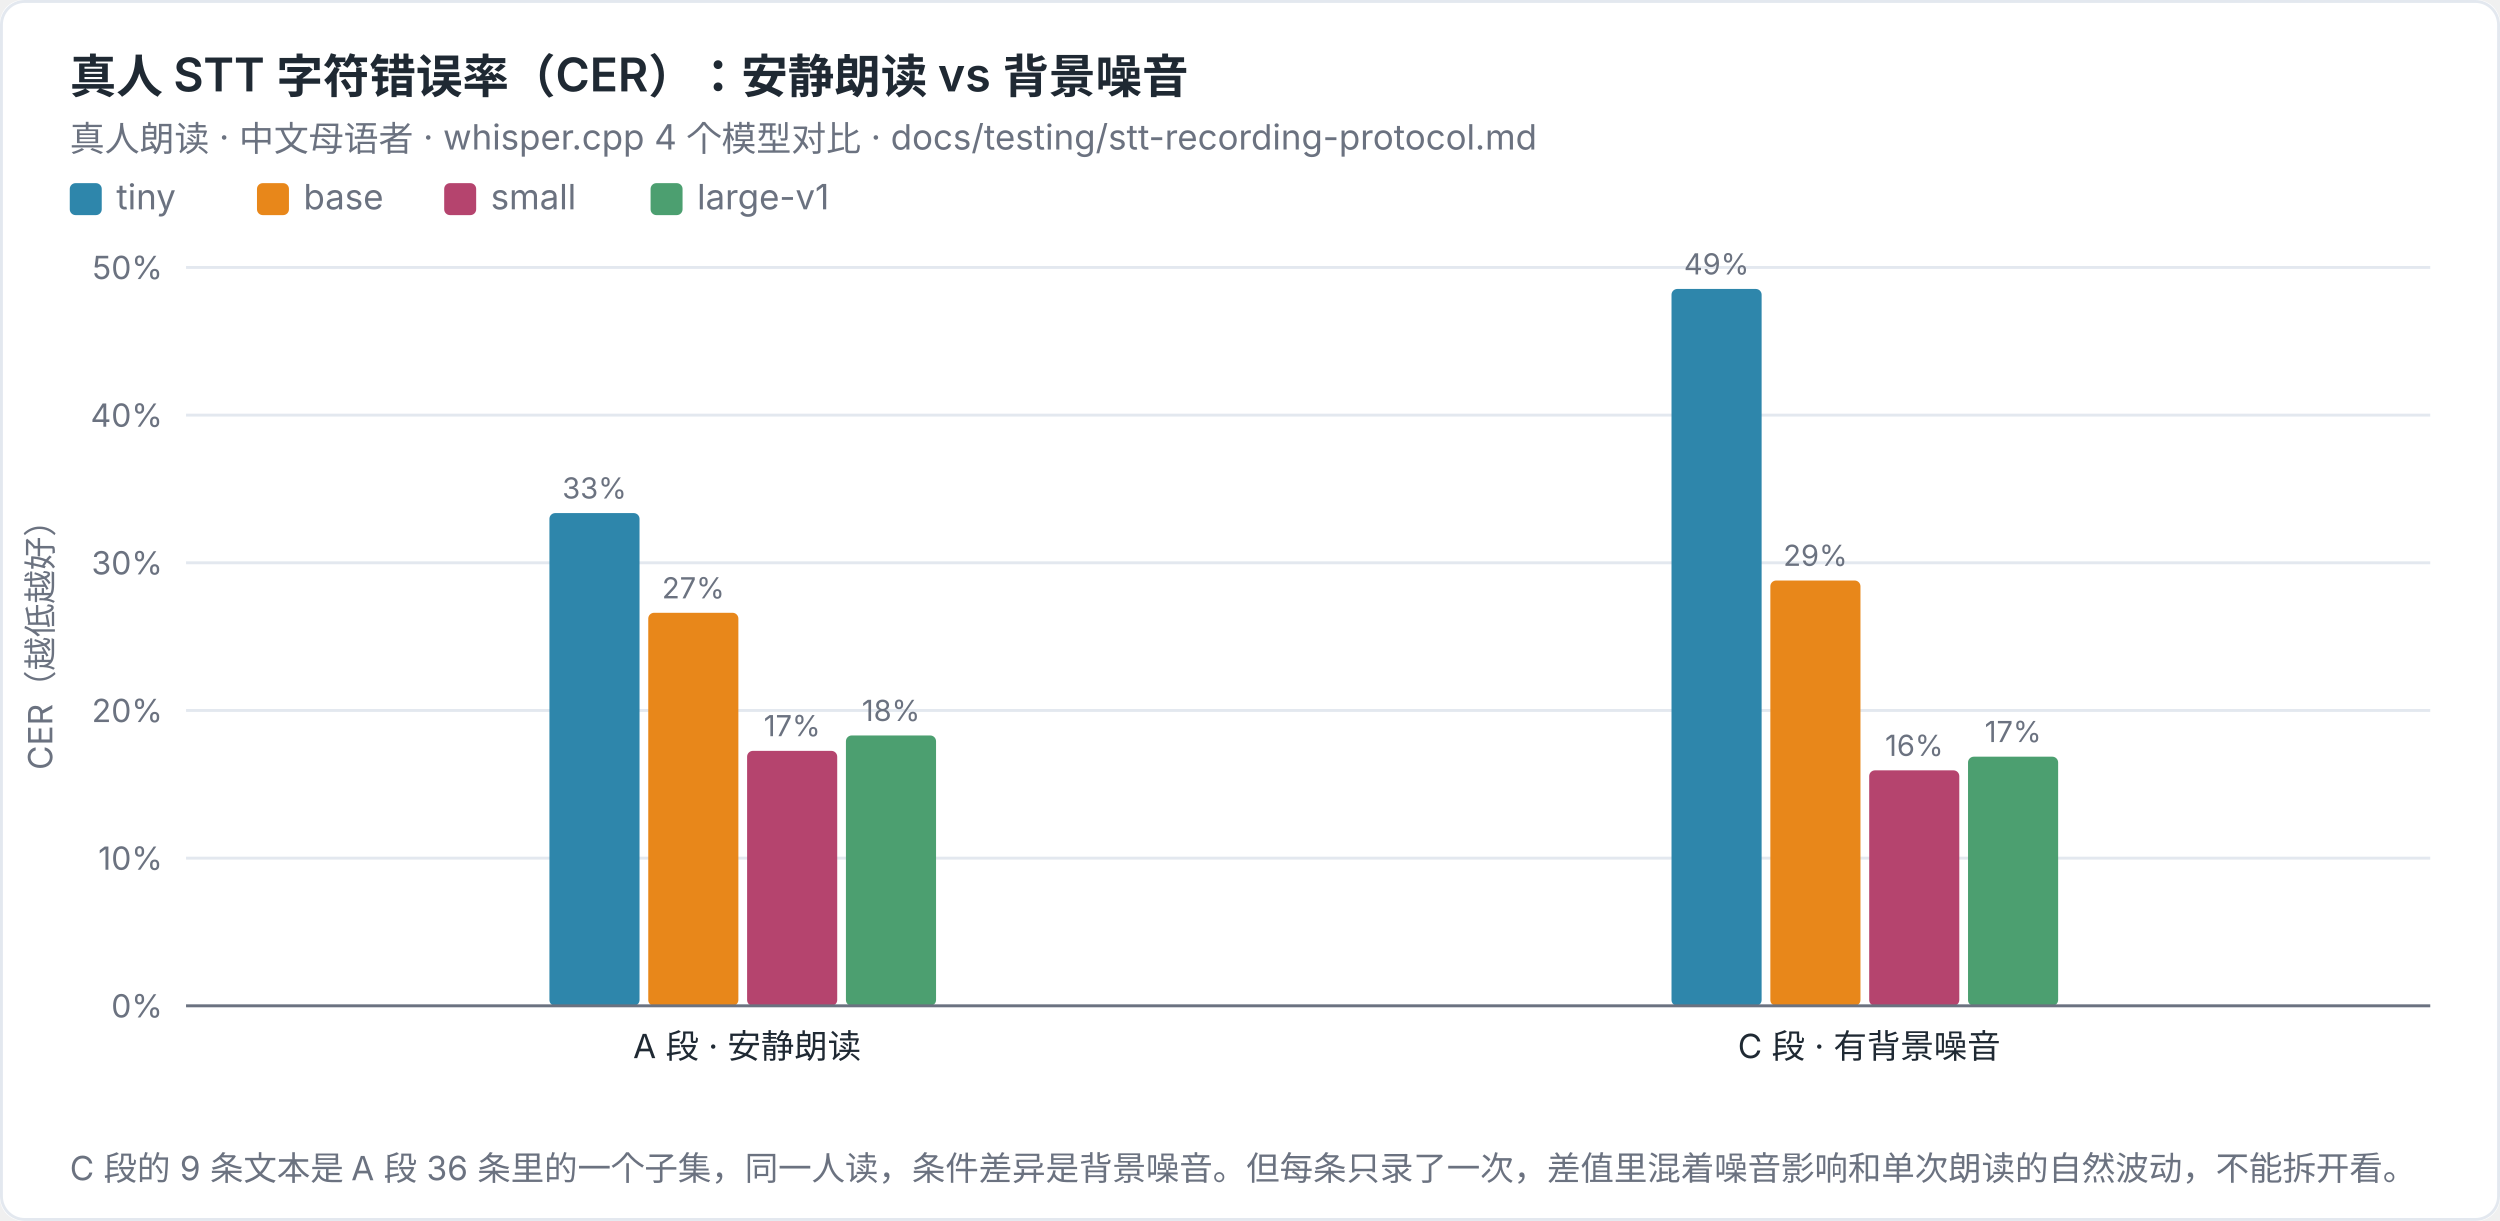
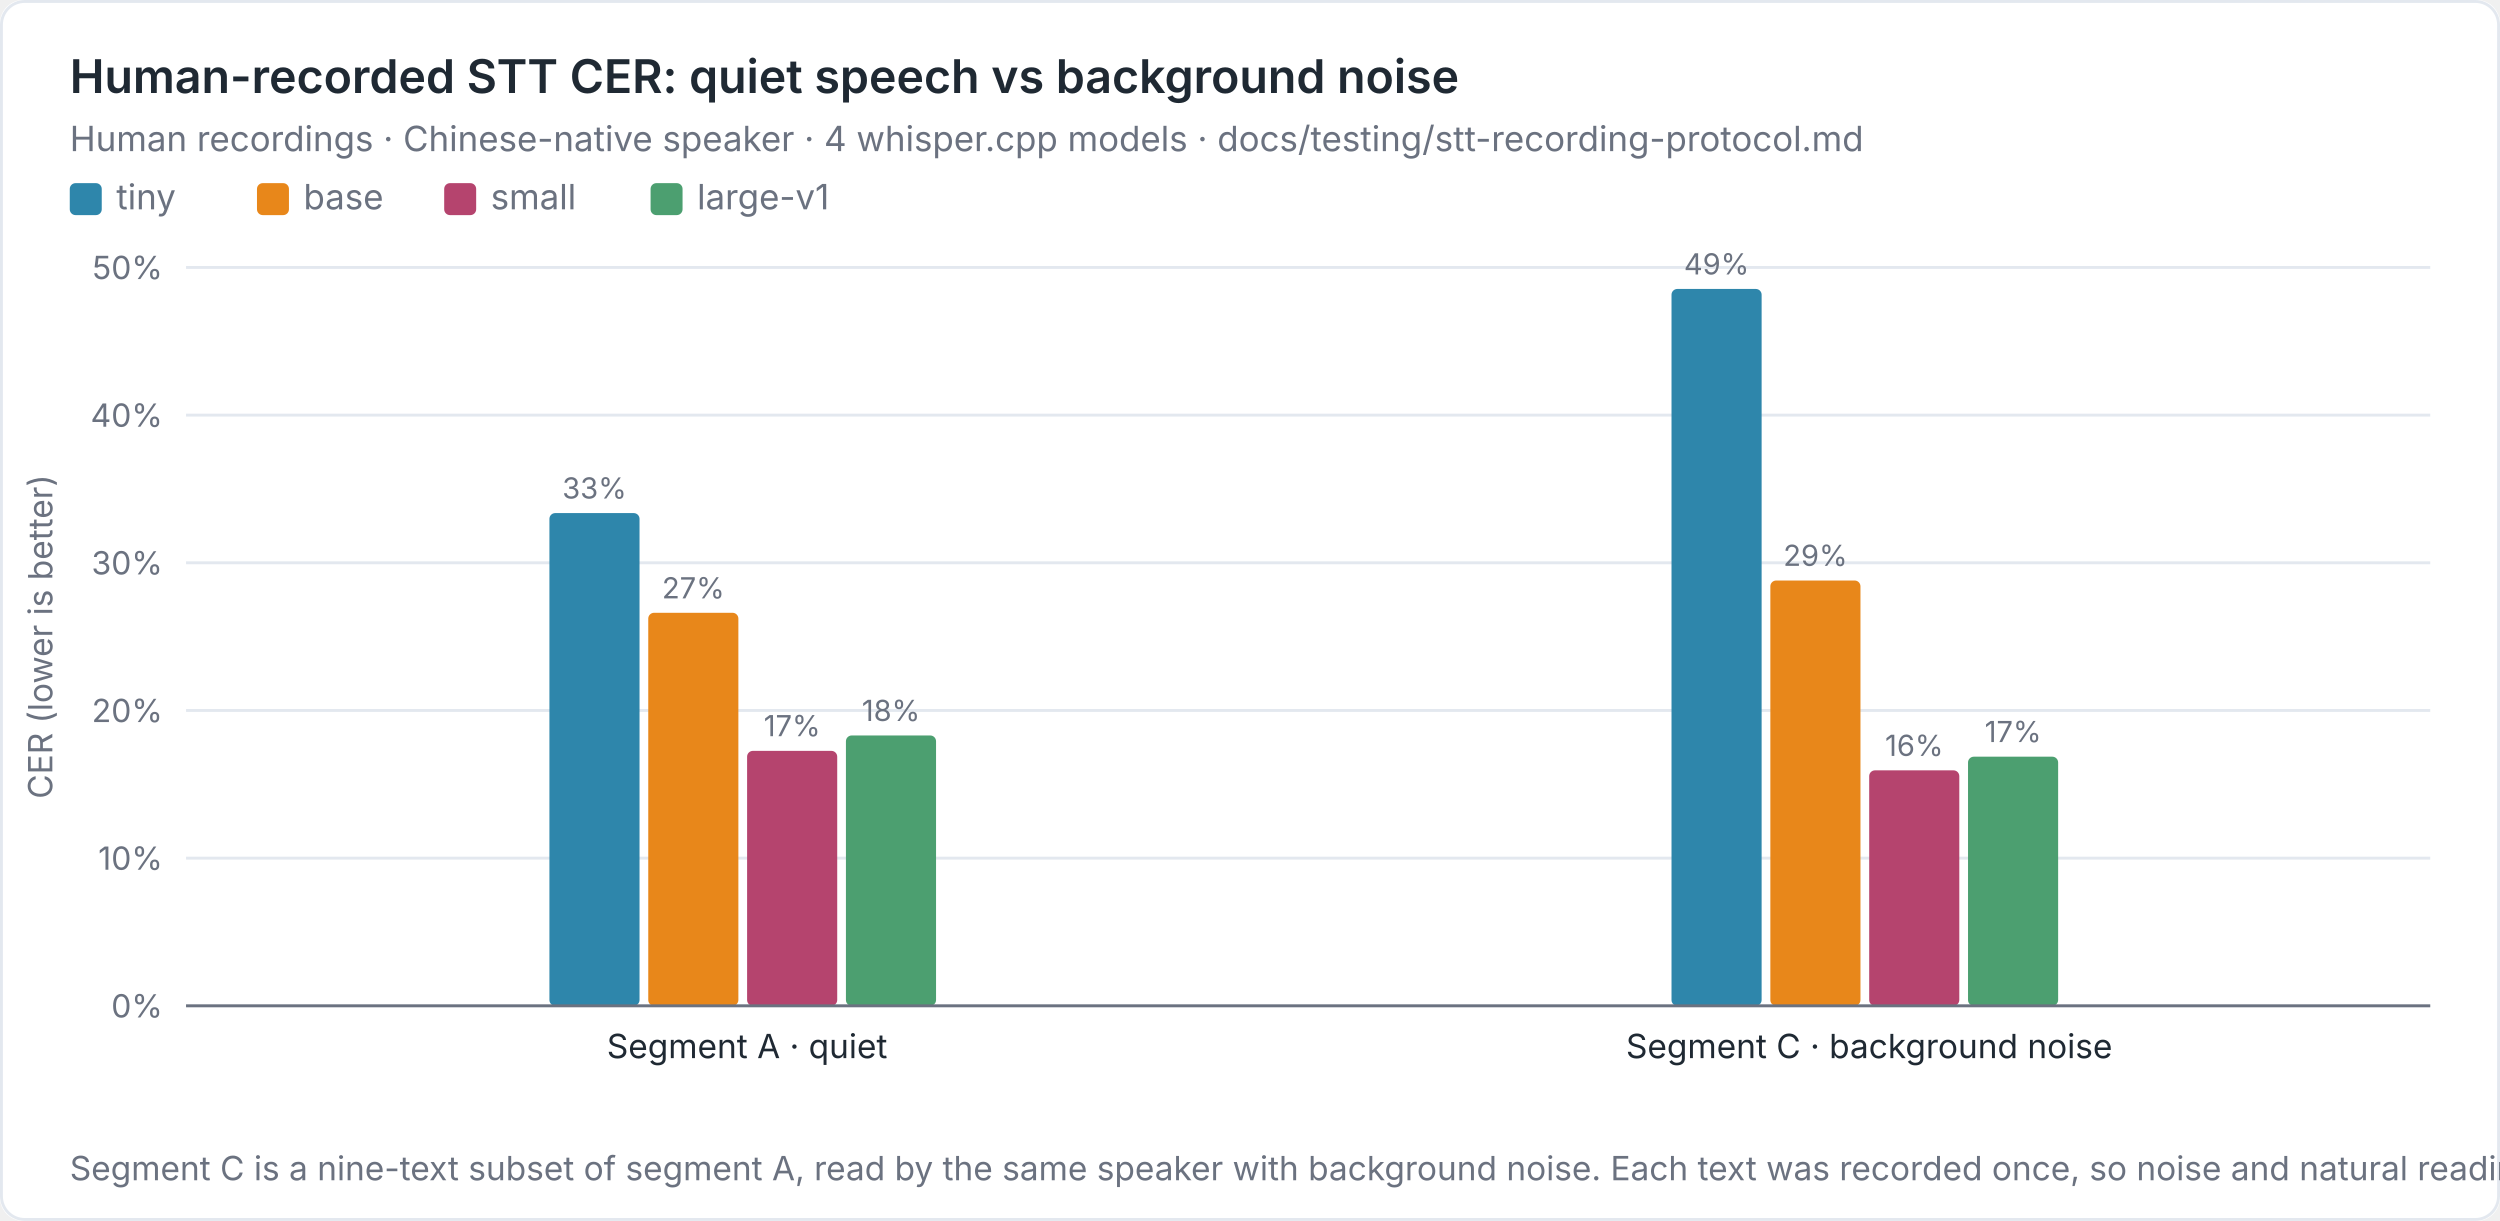
<svg xmlns="http://www.w3.org/2000/svg" width="860" height="420" viewBox="0 0 860 420" role="img">
  <rect width="860" height="420" fill="#FFFFFF" rx="8" />
  <rect x="0.5" y="0.5" width="859" height="419" fill="none" stroke="#E3E8EF" rx="8" />
-   <text x="24" y="32" font-family="-apple-system, BlinkMacSystemFont, 'Segoe UI', 'Noto Sans SC', 'Microsoft YaHei', sans-serif" font-size="16" fill="#1F2933" text-anchor="start" font-weight="600">真人 STT 字符错误率（CER）：安静朗读 vs 背景噪音</text>
-   <text x="24" y="52" font-family="-apple-system, BlinkMacSystemFont, 'Segoe UI', 'Noto Sans SC', 'Microsoft YaHei', sans-serif" font-size="12" fill="#6B7280" text-anchor="start" font-weight="400">真人朗读 · 中文母语者 · whisper.cpp 4 个模型对比 · docs/testing/stt-recording-protocol.md</text>
+   <text x="24" y="32" font-family="-apple-system, BlinkMacSystemFont, 'Segoe UI', 'Noto Sans SC', 'Microsoft YaHei', sans-serif" font-size="16" fill="#1F2933" text-anchor="start" font-weight="600">Human-recorded STT CER: quiet speech vs background noise</text>
+   <text x="24" y="52" font-family="-apple-system, BlinkMacSystemFont, 'Segoe UI', 'Noto Sans SC', 'Microsoft YaHei', sans-serif" font-size="12" fill="#6B7280" text-anchor="start" font-weight="400">Human recordings · Chinese-native speaker · 4 whisper.cpp models · docs/testing/stt-recording-protocol.md</text>
  <rect x="24.0" y="63" width="11" height="11" rx="2" fill="#2E86AB" />
  <text x="40" y="72" font-family="-apple-system, BlinkMacSystemFont, 'Segoe UI', 'Noto Sans SC', 'Microsoft YaHei', sans-serif" font-size="12" fill="#6B7280" text-anchor="start" font-weight="400">tiny</text>
  <rect x="88.4" y="63" width="11" height="11" rx="2" fill="#E8871A" />
  <text x="104.4" y="72" font-family="-apple-system, BlinkMacSystemFont, 'Segoe UI', 'Noto Sans SC', 'Microsoft YaHei', sans-serif" font-size="12" fill="#6B7280" text-anchor="start" font-weight="400">base</text>
  <rect x="152.8" y="63" width="11" height="11" rx="2" fill="#B5446E" />
  <text x="168.8" y="72" font-family="-apple-system, BlinkMacSystemFont, 'Segoe UI', 'Noto Sans SC', 'Microsoft YaHei', sans-serif" font-size="12" fill="#6B7280" text-anchor="start" font-weight="400">small</text>
  <rect x="223.8" y="63" width="11" height="11" rx="2" fill="#4C9F70" />
  <text x="239.8" y="72" font-family="-apple-system, BlinkMacSystemFont, 'Segoe UI', 'Noto Sans SC', 'Microsoft YaHei', sans-serif" font-size="12" fill="#6B7280" text-anchor="start" font-weight="400">large-v1</text>
  <line x1="64" y1="346" x2="836" y2="346" stroke="#E3E8EF" />
  <text x="56" y="350" font-family="-apple-system, BlinkMacSystemFont, 'Segoe UI', 'Noto Sans SC', 'Microsoft YaHei', sans-serif" font-size="11" fill="#6B7280" text-anchor="end" font-weight="400">0%</text>
  <line x1="64" y1="295.2" x2="836" y2="295.2" stroke="#E3E8EF" />
  <text x="56" y="299.2" font-family="-apple-system, BlinkMacSystemFont, 'Segoe UI', 'Noto Sans SC', 'Microsoft YaHei', sans-serif" font-size="11" fill="#6B7280" text-anchor="end" font-weight="400">10%</text>
  <line x1="64" y1="244.4" x2="836" y2="244.4" stroke="#E3E8EF" />
  <text x="56" y="248.4" font-family="-apple-system, BlinkMacSystemFont, 'Segoe UI', 'Noto Sans SC', 'Microsoft YaHei', sans-serif" font-size="11" fill="#6B7280" text-anchor="end" font-weight="400">20%</text>
  <line x1="64" y1="193.6" x2="836" y2="193.6" stroke="#E3E8EF" />
  <text x="56" y="197.6" font-family="-apple-system, BlinkMacSystemFont, 'Segoe UI', 'Noto Sans SC', 'Microsoft YaHei', sans-serif" font-size="11" fill="#6B7280" text-anchor="end" font-weight="400">30%</text>
  <line x1="64" y1="142.8" x2="836" y2="142.8" stroke="#E3E8EF" />
  <text x="56" y="146.8" font-family="-apple-system, BlinkMacSystemFont, 'Segoe UI', 'Noto Sans SC', 'Microsoft YaHei', sans-serif" font-size="11" fill="#6B7280" text-anchor="end" font-weight="400">40%</text>
  <line x1="64" y1="92" x2="836" y2="92" stroke="#E3E8EF" />
  <text x="56" y="96" font-family="-apple-system, BlinkMacSystemFont, 'Segoe UI', 'Noto Sans SC', 'Microsoft YaHei', sans-serif" font-size="11" fill="#6B7280" text-anchor="end" font-weight="400">50%</text>
-   <text x="18" y="219" font-family="-apple-system, BlinkMacSystemFont, 'Segoe UI', 'Noto Sans SC', 'Microsoft YaHei', sans-serif" font-size="11.5" fill="#6B7280" text-anchor="middle" font-weight="400" transform="rotate(-90 18 219)">CER（越低越好）</text>
+   <text x="18" y="219" font-family="-apple-system, BlinkMacSystemFont, 'Segoe UI', 'Noto Sans SC', 'Microsoft YaHei', sans-serif" font-size="11.5" fill="#6B7280" text-anchor="middle" font-weight="400" transform="rotate(-90 18 219)">CER (lower is better)</text>
  <rect x="189.0" y="176.5" width="31.0" height="169.5" fill="#2E86AB" rx="2" />
  <text x="204.5" y="171.5" font-family="-apple-system, BlinkMacSystemFont, 'Segoe UI', 'Noto Sans SC', 'Microsoft YaHei', sans-serif" font-size="10" fill="#6B7280" text-anchor="middle" font-weight="400">33%</text>
  <rect x="223.0" y="210.8" width="31.0" height="135.2" fill="#E8871A" rx="2" />
  <text x="238.5" y="205.844" font-family="-apple-system, BlinkMacSystemFont, 'Segoe UI', 'Noto Sans SC', 'Microsoft YaHei', sans-serif" font-size="10" fill="#6B7280" text-anchor="middle" font-weight="400">27%</text>
  <rect x="257.0" y="258.3" width="31.0" height="87.7" fill="#B5446E" rx="2" />
  <text x="272.5" y="253.256" font-family="-apple-system, BlinkMacSystemFont, 'Segoe UI', 'Noto Sans SC', 'Microsoft YaHei', sans-serif" font-size="10" fill="#6B7280" text-anchor="middle" font-weight="400">17%</text>
  <rect x="291.0" y="253.0" width="31.0" height="93.0" fill="#4C9F70" rx="2" />
  <text x="306.5" y="248.025" font-family="-apple-system, BlinkMacSystemFont, 'Segoe UI', 'Noto Sans SC', 'Microsoft YaHei', sans-serif" font-size="10" fill="#6B7280" text-anchor="middle" font-weight="400">18%</text>
-   <text x="257" y="364" font-family="-apple-system, BlinkMacSystemFont, 'Segoe UI', 'Noto Sans SC', 'Microsoft YaHei', sans-serif" font-size="11.5" fill="#1F2933" text-anchor="middle" font-weight="400">A 段 · 安静朗读</text>
+   <text x="257" y="364" font-family="-apple-system, BlinkMacSystemFont, 'Segoe UI', 'Noto Sans SC', 'Microsoft YaHei', sans-serif" font-size="11.5" fill="#1F2933" text-anchor="middle" font-weight="400">Segment A · quiet</text>
  <rect x="575.0" y="99.4" width="31.0" height="246.6" fill="#2E86AB" rx="2" />
  <text x="590.5" y="94.414" font-family="-apple-system, BlinkMacSystemFont, 'Segoe UI', 'Noto Sans SC', 'Microsoft YaHei', sans-serif" font-size="10" fill="#6B7280" text-anchor="middle" font-weight="400">49%</text>
  <rect x="609.0" y="199.7" width="31.0" height="146.3" fill="#E8871A" rx="2" />
  <text x="624.5" y="194.667" font-family="-apple-system, BlinkMacSystemFont, 'Segoe UI', 'Noto Sans SC', 'Microsoft YaHei', sans-serif" font-size="10" fill="#6B7280" text-anchor="middle" font-weight="400">29%</text>
  <rect x="643.0" y="265.0" width="31.0" height="81.0" fill="#B5446E" rx="2" />
  <text x="658.5" y="260.032" font-family="-apple-system, BlinkMacSystemFont, 'Segoe UI', 'Noto Sans SC', 'Microsoft YaHei', sans-serif" font-size="10" fill="#6B7280" text-anchor="middle" font-weight="400">16%</text>
  <rect x="677.0" y="260.3" width="31.0" height="85.7" fill="#4C9F70" rx="2" />
  <text x="692.5" y="255.282" font-family="-apple-system, BlinkMacSystemFont, 'Segoe UI', 'Noto Sans SC', 'Microsoft YaHei', sans-serif" font-size="10" fill="#6B7280" text-anchor="middle" font-weight="400">17%</text>
-   <text x="643" y="364" font-family="-apple-system, BlinkMacSystemFont, 'Segoe UI', 'Noto Sans SC', 'Microsoft YaHei', sans-serif" font-size="11.5" fill="#1F2933" text-anchor="middle" font-weight="400">C 段 · 有背景噪音</text>
+   <text x="643" y="364" font-family="-apple-system, BlinkMacSystemFont, 'Segoe UI', 'Noto Sans SC', 'Microsoft YaHei', sans-serif" font-size="11.5" fill="#1F2933" text-anchor="middle" font-weight="400">Segment C · background noise</text>
  <line x1="64" y1="346" x2="836" y2="346" stroke="#6B7280" />
-   <text x="24" y="406" font-family="-apple-system, BlinkMacSystemFont, 'Segoe UI', 'Noto Sans SC', 'Microsoft YaHei', sans-serif" font-size="11.5" fill="#6B7280" text-anchor="start" font-weight="400">C 段的 9 条文本是 A 段 36 条里的一个子集，同一人读，条件差异是背景噪音。但每条只录了一次，差值里混着噪音影响和单次朗读的自然波动，不能拆开看。</text>
+   <text x="24" y="406" font-family="-apple-system, BlinkMacSystemFont, 'Segoe UI', 'Noto Sans SC', 'Microsoft YaHei', sans-serif" font-size="11.5" fill="#6B7280" text-anchor="start" font-weight="400">Segment C is a nine-text subset of segment A, read by the same speaker with background noise. Each text was recorded once, so noise and natural reading variation cannot be separated.</text>
</svg>
